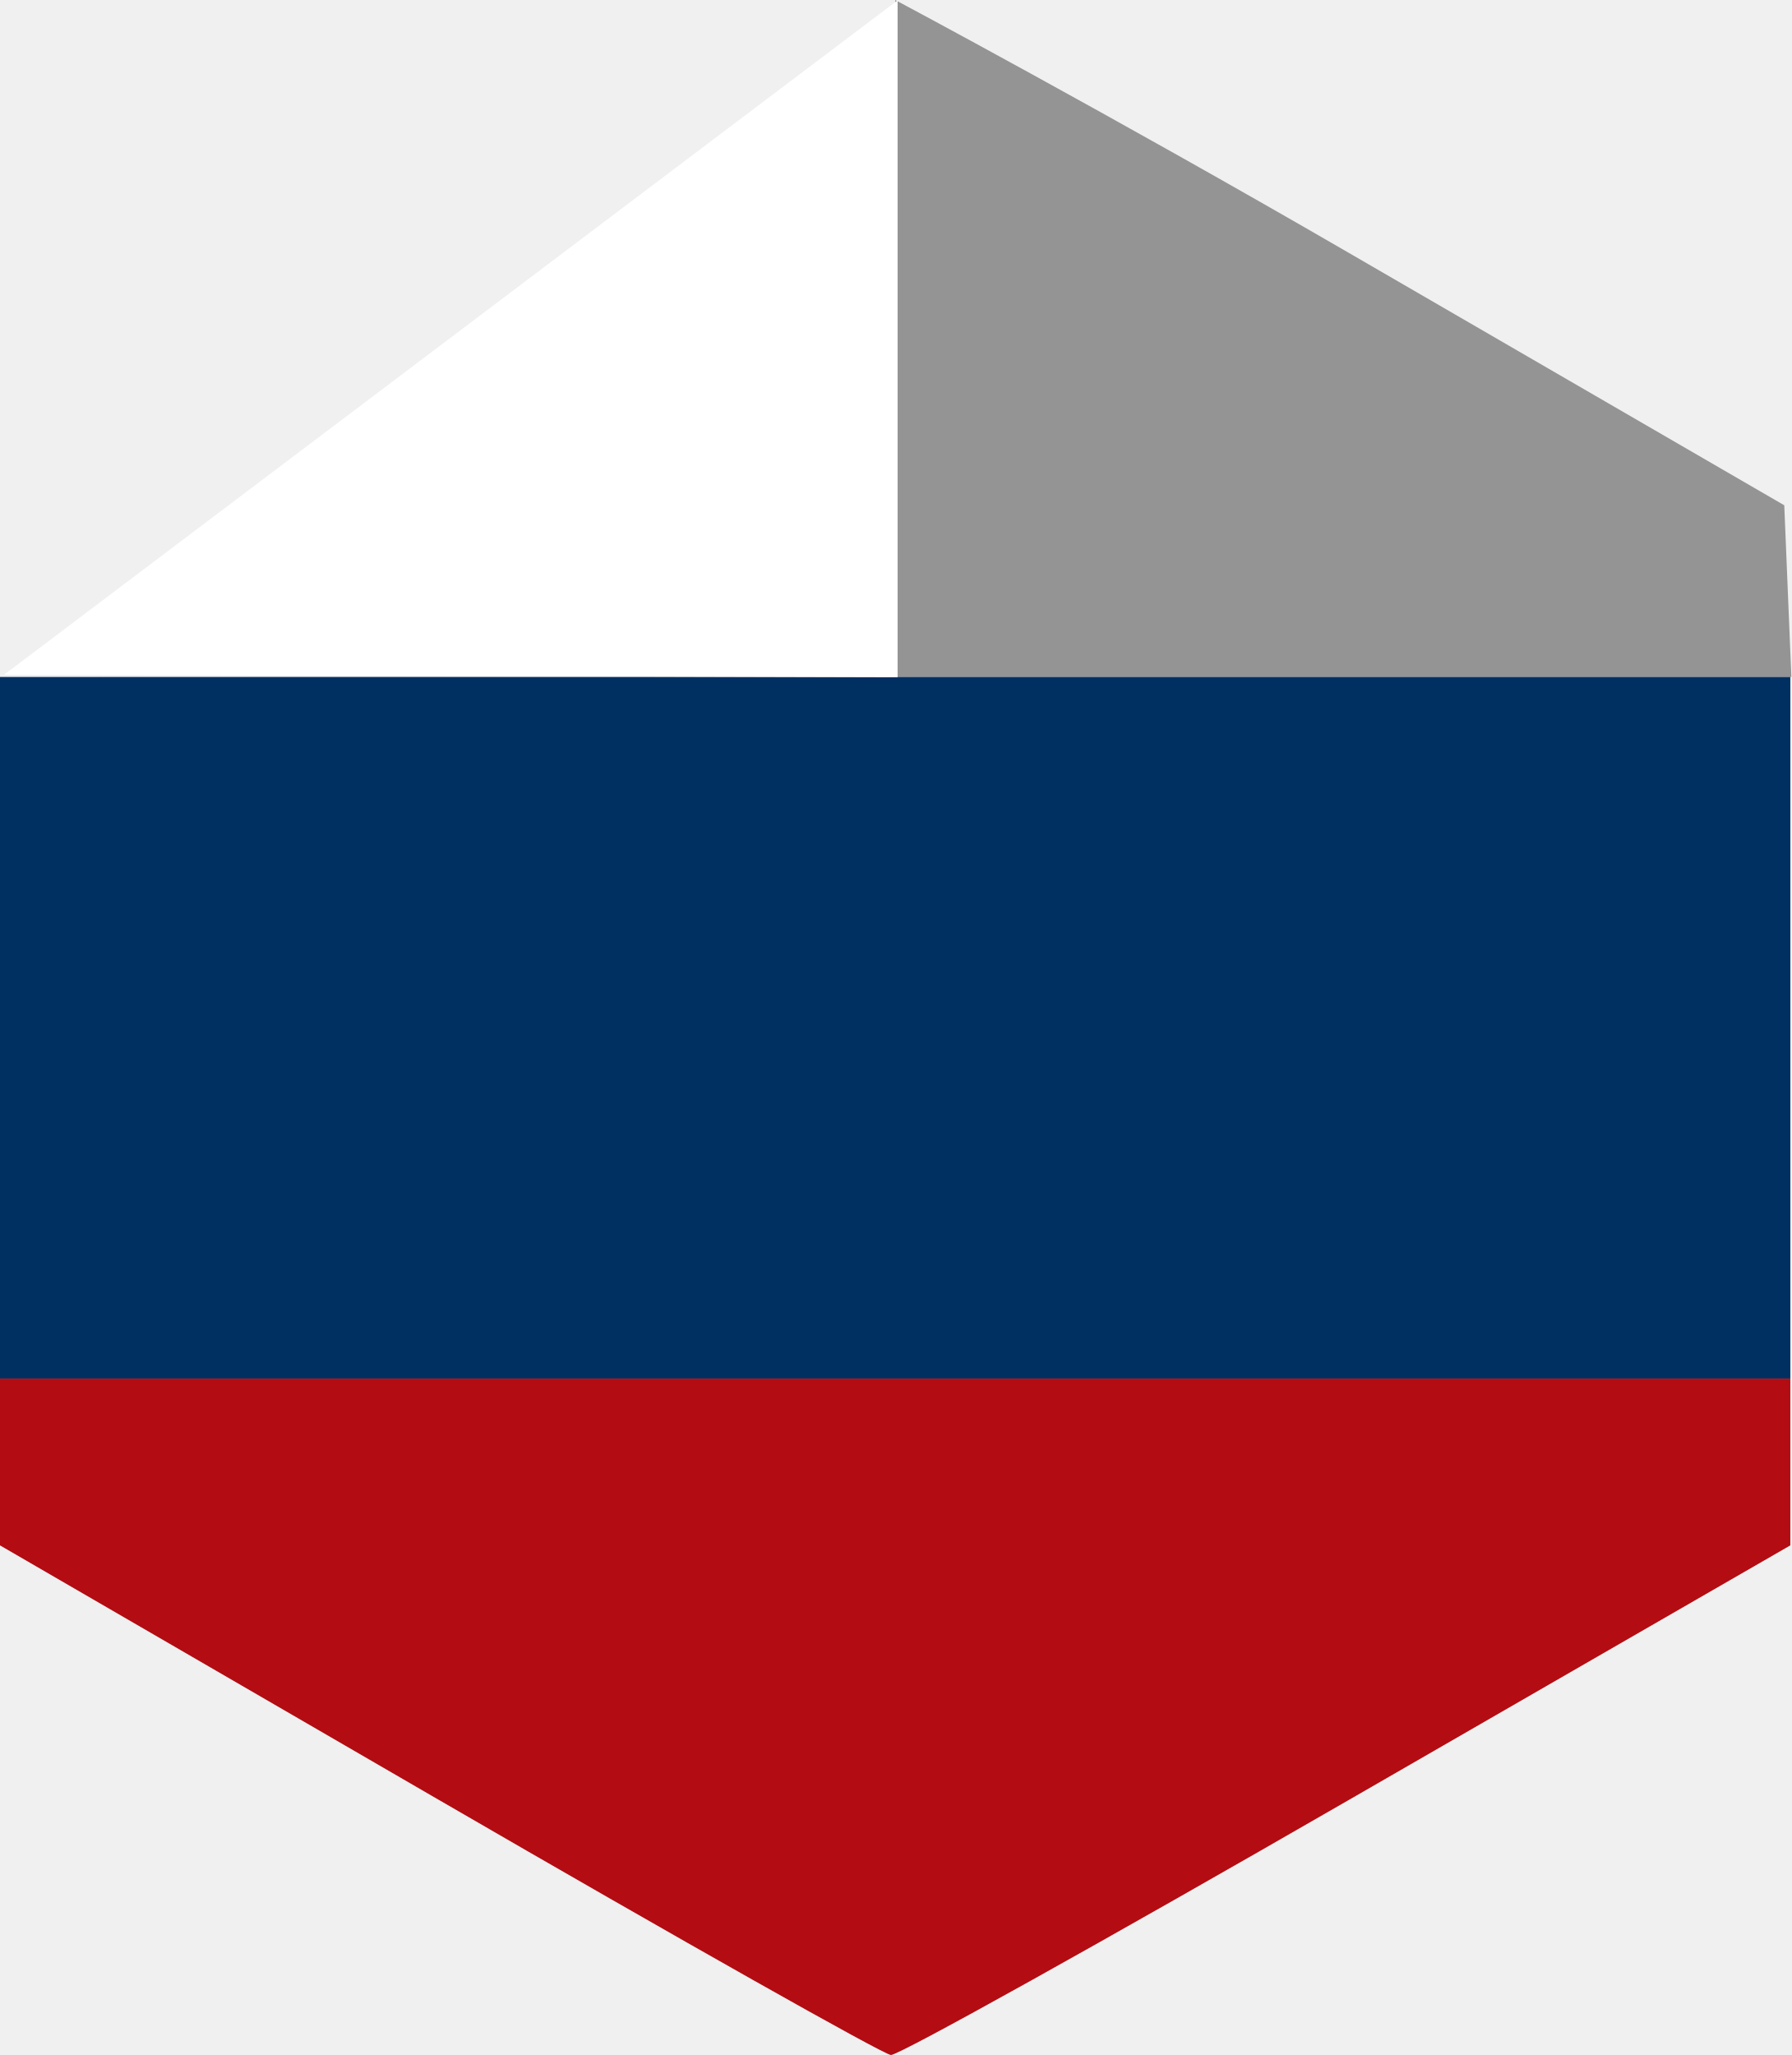
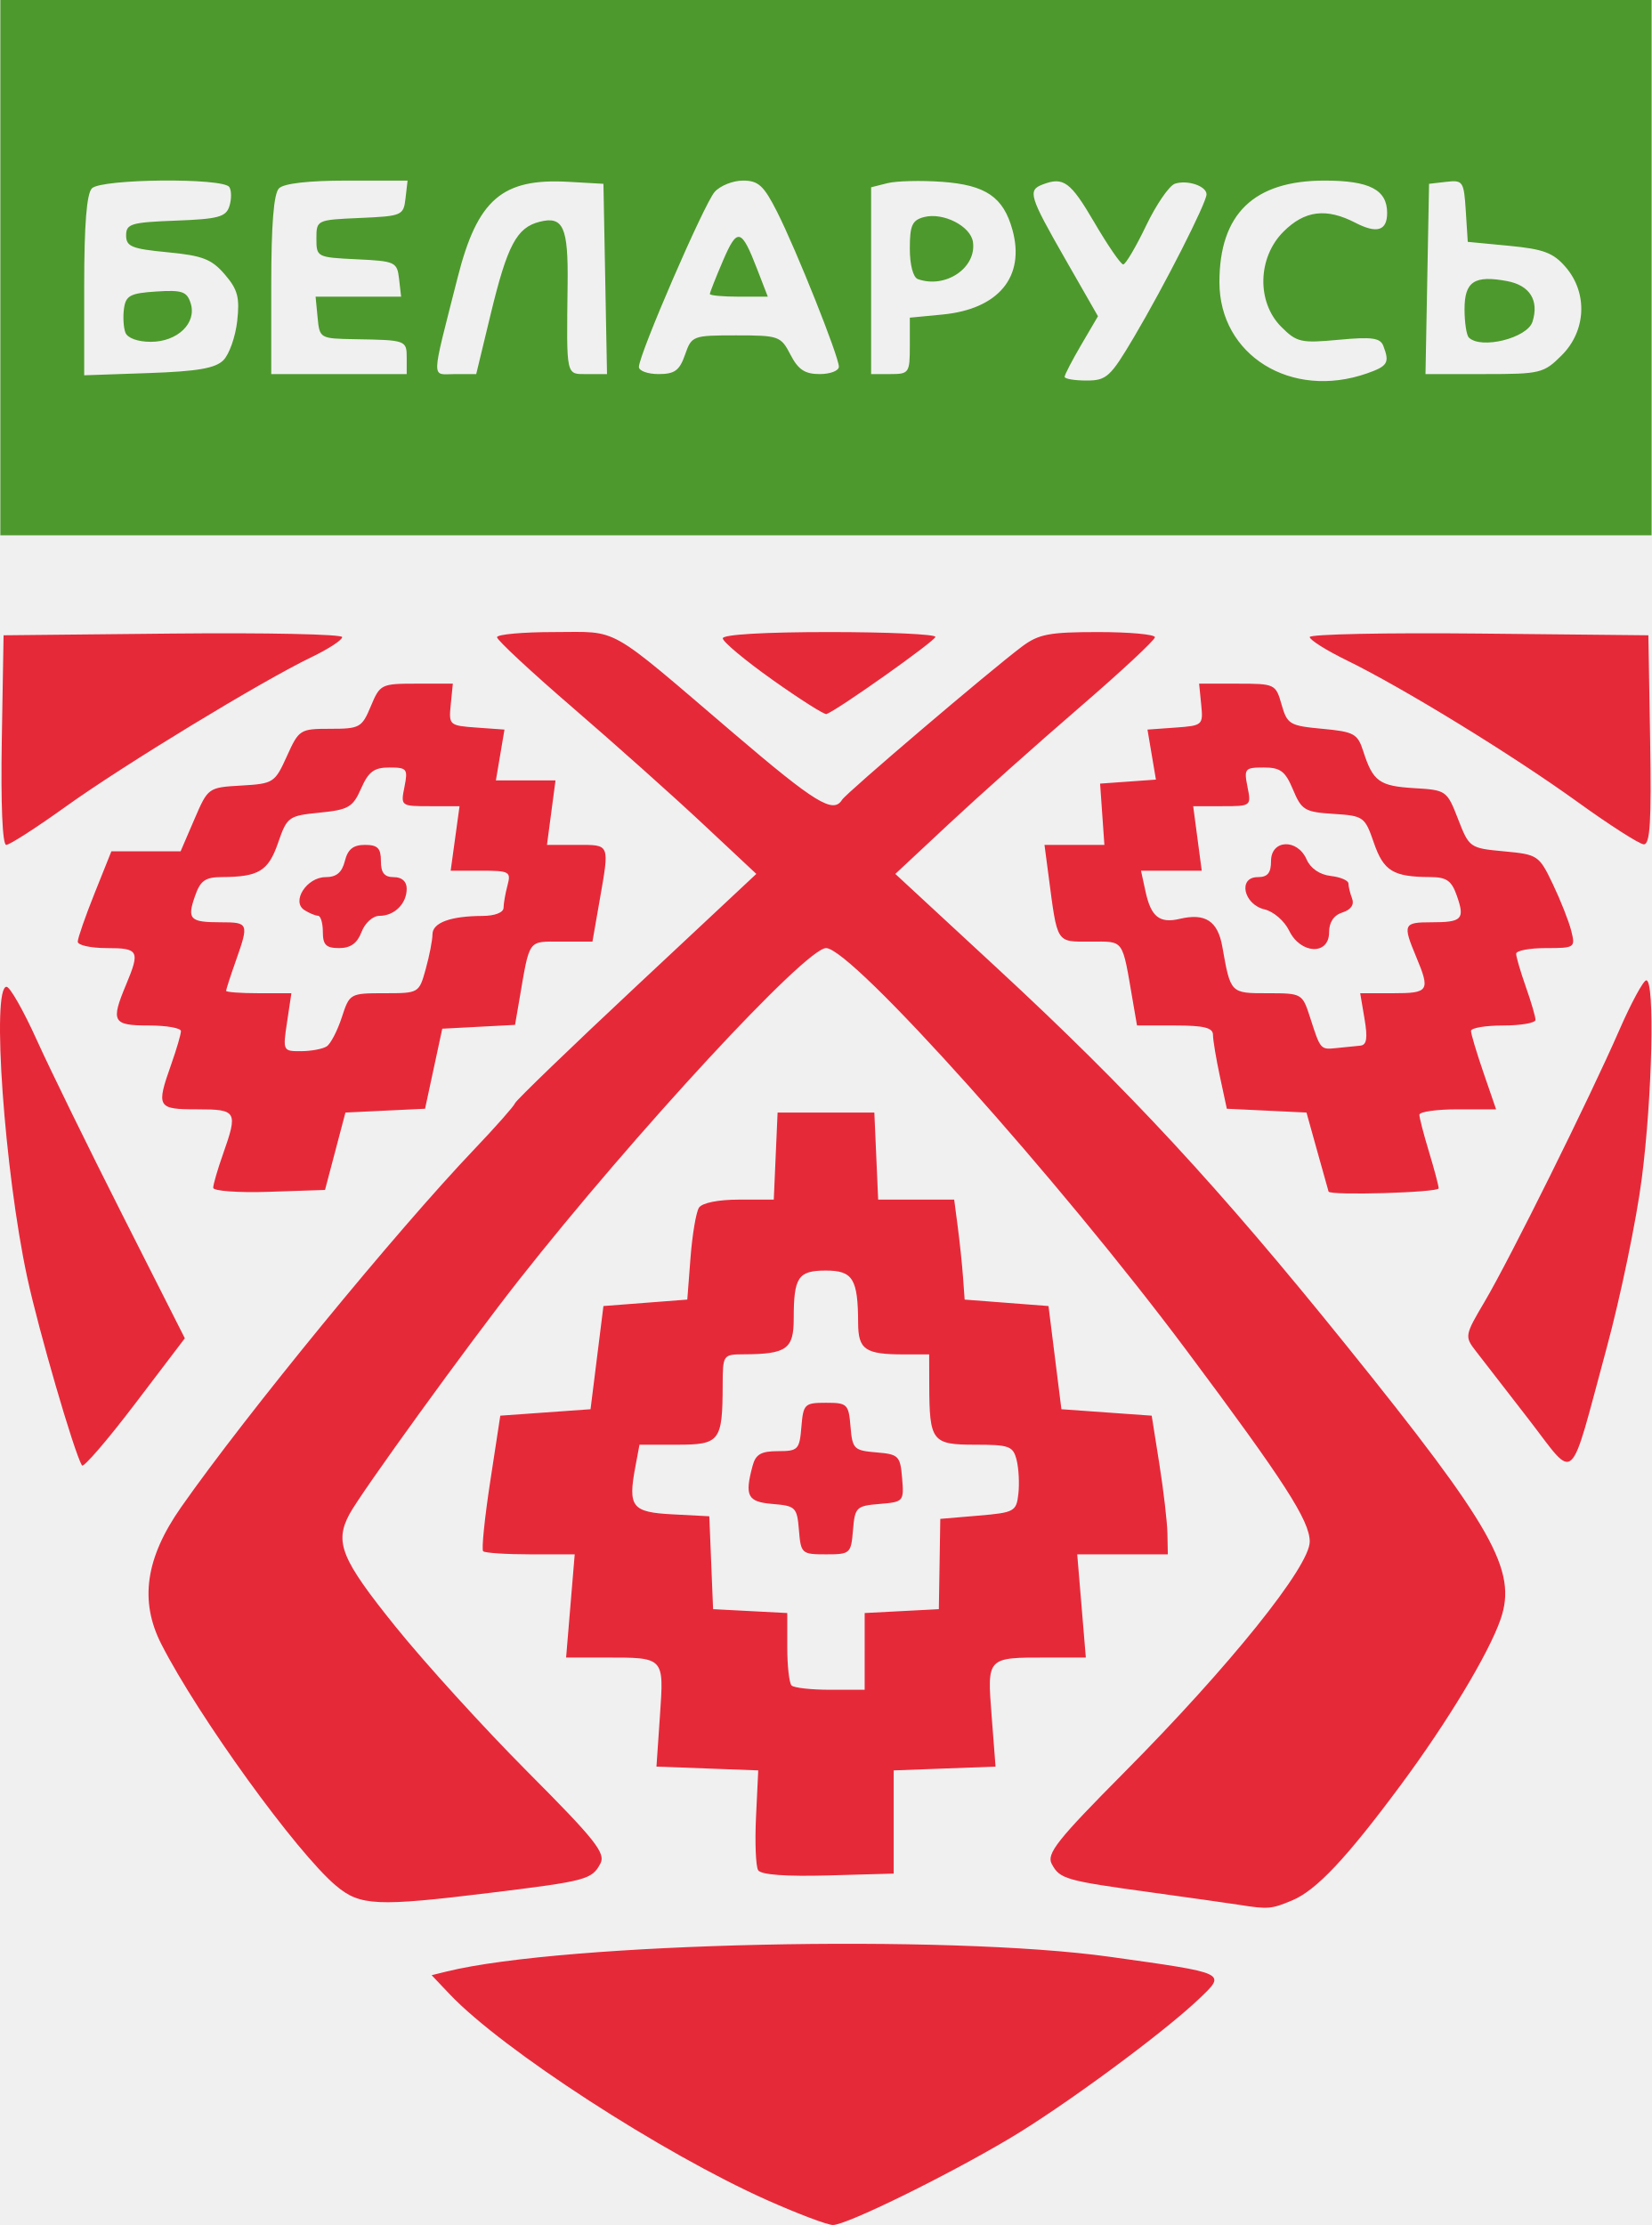
- <svg xmlns="http://www.w3.org/2000/svg" viewBox="0 0 185.11 212.356" height="212.356" width="185.11">
-   <path d="M92.51 0s22.115 11.781 46.865 26.128l45 26.085.367 8.872.368 8.872H92.5z" fill="#949494" />
-   <path d="M45.313 185.974L0 159.694v-17.238h185v17.238l-45.751 26.381c-25.163 14.51-46.397 26.336-47.188 26.28-.79-.056-21.827-11.928-46.749-26.382z" fill="#b30c12" />
-   <path d="M0 106.207v-36.25h185v72.5H0v-36.25z" fill="#003062" />
-   <path d="M.418 69.727L92.752.037v69.942z" fill="#fff" fill-rule="evenodd" />
+ <svg xmlns="http://www.w3.org/2000/svg" viewBox="0 0 256.053 344.985" height="344.985" width="256.053" version="1.1" id="svg2">
+   <defs id="defs6" />
+   <g transform="translate(-18.94656,-22)" id="g3338">
+     <path id="path3342" d="M 137.963,363.168 C 121.667,355.913 96.832,339.812 88.683,331.221 l -2.817,-2.97 2.317,-0.57 C 106.434,323.188 165.79,321.871 191,325.4 c 18.278,2.558 18.084,2.468 13.886,6.48 -5.545,5.299 -21.059,16.728 -29.503,21.733 -9.97,5.91 -25.25,13.391 -27.31,13.371 -0.865,-0.009 -5.414,-1.726 -10.11,-3.817 z M 211,317.333 c -1.375,-0.217 -7.45,-1.075 -13.5,-1.907 -13.408,-1.843 -14.245,-2.082 -15.498,-4.423 -0.846,-1.581 0.847,-3.718 11.251,-14.202 C 209.564,280.365 222,264.89 222,261.03 222,257.797 218.115,251.765 202.94,231.435 183.155,204.929 150.972,169 147.014,169 c -3.152,0 -29.695,28.691 -47.645,51.5 -7.776,9.881 -24.472,32.954 -26.249,36.273 -2.34,4.373 -1.286,6.955 7.091,17.369 4.517,5.615 13.749,15.771 20.517,22.568 10.57,10.616 12.161,12.626 11.289,14.256 -1.316,2.46 -2.187,2.691 -16.988,4.505 -17.677,2.167 -20.258,2.049 -23.997,-1.097 -6.109,-5.141 -21.329,-26.194 -27.068,-37.443 -3.417,-6.697 -2.46,-13.357 3.051,-21.228 10.08,-14.398 33.245,-42.681 45.471,-55.517 3.307,-3.473 6.147,-6.684 6.309,-7.137 0.163,-0.453 8.646,-8.637 18.852,-18.186 L 136.203,157.5 l -8.352,-7.818 C 123.258,145.382 114.213,137.305 107.75,131.733 101.287,126.161 96,121.242 96,120.801 96,120.361 99.989,120 104.865,120 c 10.231,0 7.89,-1.321 27.848,15.719 12.647,10.798 15.418,12.496 16.784,10.286 0.661,-1.069 22.918,-20.025 27.891,-23.754 2.582,-1.936 4.23,-2.25 11.806,-2.25 4.843,0 8.806,0.361 8.806,0.801 0,0.441 -5.287,5.36 -11.75,10.932 -6.463,5.572 -15.519,13.649 -20.125,17.949 l -8.375,7.818 15.875,14.693 c 20.39,18.87 34.233,33.828 53.965,58.307 22.868,28.371 26.607,34.998 24.003,42.554 -1.824,5.295 -8.246,15.955 -15.524,25.771 -8.389,11.314 -13.048,16.262 -16.787,17.827 -3.243,1.358 -3.733,1.398 -8.282,0.681 z m -74.514,-5.357 c -0.371,-0.6 -0.519,-4.328 -0.33,-8.284 L 136.5,296.5 l -7.89,-0.295 -7.89,-0.295 0.541,-7.887 C 121.887,278.893 121.987,279 112.774,279 l -6.062,0 0.667,-8 0.667,-8 -6.857,0 c -3.771,0 -7.074,-0.217 -7.339,-0.482 -0.265,-0.265 0.224,-5.103 1.088,-10.75 L 96.509,241.5 103.504,241 110.5,240.5 l 1,-8 1,-8 6.5,-0.5 6.5,-0.5 0.5,-6.5 c 0.275,-3.575 0.864,-7.062 1.309,-7.75 0.483,-0.746 2.986,-1.25 6.204,-1.25 l 5.395,0 0.296,-6.75 0.296,-6.75 7.5,0 7.5,0 0.296,6.75 0.296,6.75 5.893,0 5.893,0 0.558,4.25 c 0.307,2.337 0.672,5.825 0.811,7.75 l 0.254,3.5 6.5,0.5 6.5,0.5 1,8 1,8 7,0.5 7,0.5 1.187,7.5 c 0.653,4.125 1.215,8.963 1.25,10.75 L 200,263 l -7.023,0 -7.023,0 0.667,8 0.667,8 -6.062,0 c -9.321,0 -9.246,-0.079 -8.542,9.048 l 0.606,7.863 -7.895,0.295 L 157.5,296.5 l 0,8 0,8 -10.17,0.284 c -6.563,0.183 -10.409,-0.103 -10.844,-0.807 z M 153,278.05 l 0,-5.95 5.75,-0.3 5.75,-0.3 0.112,-7 0.112,-7 5.888,-0.5 c 5.603,-0.476 5.904,-0.639 6.216,-3.371 0.18,-1.579 0.059,-3.941 -0.269,-5.25 C 176.015,246.212 175.439,246 170.098,246 c -6.659,0 -7.059,-0.522 -7.084,-9.25 L 163,232 l -3.918,0 c -5.997,0 -7.08,-0.741 -7.095,-4.857 C 151.961,220.285 151.172,219 146.99,219 142.675,219 142,220.009 142,226.465 c 0,4.708 -1.102,5.493 -7.75,5.521 -3.207,0.013 -3.25,0.077 -3.264,4.764 -0.025,8.721 -0.428,9.25 -7.058,9.25 l -5.838,0 -0.638,3.4 c -1.176,6.271 -0.556,7.067 5.764,7.398 l 5.697,0.299 0.293,7.201 0.293,7.201 5.75,0.3 5.75,0.3 0,5.283 c 0,2.906 0.3,5.583 0.667,5.95 0.367,0.367 3.067,0.667 6,0.667 l 5.333,0 0,-5.95 z M 142.81,259.25 c -0.294,-3.546 -0.514,-3.767 -4.06,-4.06 -3.924,-0.325 -4.388,-1.208 -3.12,-5.94 0.472,-1.761 1.325,-2.25 3.926,-2.25 3.118,0 3.342,-0.231 3.633,-3.75 0.295,-3.56 0.488,-3.75 3.81,-3.75 3.313,0 3.516,0.198 3.807,3.693 0.288,3.47 0.53,3.712 4,4 3.468,0.288 3.712,0.531 4,3.993 0.3,3.61 0.228,3.693 -3.5,4 -3.611,0.298 -3.823,0.506 -4.117,4.064 -0.301,3.636 -0.429,3.75 -4.19,3.75 -3.761,0 -3.889,-0.114 -4.19,-3.75 z M 31.65,249.215 C 30.419,247.14 24.925,228.251 23.153,220 c -3.518,-16.383 -5.548,-45 -3.193,-45 0.528,0 2.638,3.712 4.688,8.25 2.05,4.537 8.053,16.8 13.341,27.25 l 9.614,19 -7.764,10.215 c -4.27,5.618 -7.955,9.893 -8.189,9.5 z m 224.268,-7.184 c -3.53,-4.561 -7.216,-9.321 -8.191,-10.579 -1.726,-2.226 -1.689,-2.429 1.381,-7.62 3.887,-6.571 16.301,-31.6 20.873,-42.083 1.859,-4.263 3.749,-7.75 4.2,-7.75 1.341,0 0.932,18.024 -0.698,30.699 -0.835,6.491 -3.298,18.368 -5.474,26.394 -5.912,21.804 -4.6,20.617 -12.091,10.939 z M 52,206.165 c 0,-0.502 0.675,-2.826 1.5,-5.165 2.364,-6.701 2.193,-7 -4,-7 -6.193,0 -6.364,-0.299 -4,-7 0.825,-2.338 1.5,-4.645 1.5,-5.126 C 47,181.393 44.75,181 42,181 36.399,181 36.086,180.432 38.5,174.654 40.685,169.424 40.46,169 35.5,169 c -2.475,0 -4.5,-0.445 -4.5,-0.989 0,-0.544 1.173,-3.919 2.606,-7.5 L 36.213,154 l 5.366,0 5.366,0 2.13,-4.951 c 2.124,-4.938 2.144,-4.952 7.278,-5.25 4.992,-0.29 5.206,-0.427 7.069,-4.549 1.874,-4.146 2.039,-4.25 6.737,-4.25 4.558,0 4.894,-0.187 6.278,-3.5 1.426,-3.412 1.604,-3.5 7.089,-3.5 l 5.626,0 -0.325,3.25 c -0.318,3.176 -0.227,3.257 4.002,3.561 l 4.328,0.311 -0.665,3.939 -0.665,3.939 4.622,0 4.622,0 -0.663,5 -0.663,5 4.629,0 c 5.201,0 5.085,-0.285 3.526,8.668 L 110.795,168 l -4.818,0 c -5.283,0 -4.861,-0.594 -6.545,9.203 l -0.637,3.703 -5.641,0.297 -5.641,0.297 -1.334,6.204 -1.334,6.204 -6.172,0.296 -6.172,0.296 -1.583,6 -1.583,6 -8.668,0.289 C 55.894,206.948 52,206.668 52,206.165 Z m 17.605,-21.93 c 0.608,-0.404 1.655,-2.422 2.328,-4.485 1.212,-3.717 1.27,-3.75 6.598,-3.75 5.36,0 5.378,-0.011 6.417,-3.75 0.573,-2.062 1.044,-4.485 1.047,-5.383 0.006,-1.806 2.797,-2.832 7.756,-2.853 1.919,-0.008 3.256,-0.526 3.264,-1.264 0.007,-0.688 0.285,-2.263 0.617,-3.5 0.563,-2.1 0.289,-2.25 -4.107,-2.25 l -4.71,0 0.688,-5 0.688,-5 -4.569,0 c -4.543,0 -4.565,-0.017 -3.969,-3 0.558,-2.79 0.394,-3 -2.345,-3 -2.362,0 -3.228,0.643 -4.375,3.25 -1.282,2.913 -1.948,3.302 -6.43,3.75 -4.83,0.483 -5.049,0.642 -6.447,4.685 -1.513,4.378 -2.99,5.277 -8.705,5.302 -2.577,0.011 -3.337,0.545 -4.168,2.929 C 47.917,164.536 48.37,165 53.167,165 c 4.336,0 4.396,0.154 2.333,6 -0.825,2.338 -1.5,4.42 -1.5,4.626 C 54,175.832 56.278,176 59.061,176 l 5.061,0 -0.675,4.5 c -0.667,4.445 -0.64,4.5 2.189,4.485 1.575,-0.008 3.361,-0.346 3.969,-0.75 z M 69,166.5 c 0,-1.375 -0.338,-2.507 -0.75,-2.515 -0.412,-0.008 -1.359,-0.401 -2.103,-0.873 C 64.066,161.793 66.499,158 69.427,158 c 1.68,0 2.537,-0.718 2.984,-2.5 0.458,-1.826 1.296,-2.5 3.108,-2.5 C 77.499,153 78,153.505 78,155.5 c 0,1.833 0.533,2.5 2,2.5 1.259,0 2,0.667 2,1.8 0,2.313 -1.899,4.2 -4.225,4.2 -1.026,0 -2.241,1.094 -2.775,2.5 -0.667,1.756 -1.702,2.5 -3.475,2.5 C 69.498,169 69,168.507 69,166.5 Z m 155.92,40.25 c -0.044,-0.138 -0.832,-2.95 -1.752,-6.25 l -1.671,-6 -6.175,-0.296 -6.175,-0.296 -1.073,-5.003 C 207.483,186.153 207,183.249 207,182.451 207,181.347 205.59,181 201.111,181 l -5.889,0 -0.645,-3.75 C 192.88,167.392 193.313,168 188,168 c -5.371,0 -5.088,0.446 -6.497,-10.25 l -0.626,-4.75 4.644,0 4.644,0 -0.333,-4.75 -0.333,-4.75 4.328,-0.311 4.328,-0.311 L 197.5,139 l -0.655,-3.877 4.328,-0.311 c 4.23,-0.304 4.32,-0.385 4.002,-3.561 l -0.325,-3.25 5.931,0 c 5.834,0 5.946,0.053 6.857,3.25 0.871,3.054 1.251,3.28 6.317,3.75 4.931,0.457 5.472,0.756 6.352,3.5 1.495,4.662 2.489,5.379 7.9,5.701 4.967,0.295 5.07,0.368 6.792,4.799 1.725,4.44 1.82,4.507 7.125,5 5.24,0.487 5.432,0.616 7.563,5.072 1.202,2.515 2.489,5.777 2.858,7.25 0.656,2.614 0.562,2.678 -3.936,2.678 -2.535,0 -4.608,0.393 -4.608,0.874 0,0.481 0.675,2.787 1.5,5.126 0.825,2.338 1.5,4.645 1.5,5.126 0,0.481 -2.25,0.874 -5,0.874 -2.75,0 -5,0.38 -5,0.843 0,0.464 0.876,3.389 1.946,6.5 l 1.946,5.657 -5.946,0 C 241.676,194 239,194.378 239,194.841 c 0,0.463 0.67,3.05 1.489,5.75 0.819,2.7 1.494,5.246 1.5,5.659 0.009,0.656 -16.861,1.15 -17.069,0.5 z m 4.918,-22.622 C 230.836,184.032 231.004,182.984 230.5,180 l -0.676,-4 5.088,0 c 5.574,0 5.801,-0.357 3.588,-5.654 C 236.394,165.306 236.528,165 240.833,165 c 4.796,0 5.249,-0.464 3.987,-4.085 -0.831,-2.383 -1.591,-2.917 -4.168,-2.929 -5.716,-0.025 -7.192,-0.924 -8.705,-5.302 -1.403,-4.059 -1.592,-4.194 -6.272,-4.493 -4.441,-0.283 -4.94,-0.582 -6.263,-3.75 C 218.209,141.565 217.462,141 214.862,141 c -2.924,0 -3.075,0.181 -2.512,3 0.596,2.979 0.568,3 -3.909,3 l -4.509,0 0.663,5 0.663,5 -4.708,0 -4.708,0 0.705,3.25 c 0.846,3.899 2.169,4.955 5.289,4.22 3.977,-0.937 5.906,0.321 6.613,4.315 1.287,7.265 1.239,7.216 7.041,7.216 5.306,0 5.366,0.034 6.564,3.75 1.632,5.062 1.588,5.012 4.172,4.742 1.251,-0.13 2.877,-0.294 3.613,-0.365 z M 218.805,166.292 C 218.087,164.803 216.375,163.322 215,163.001 211.739,162.24 210.832,158 213.93,158 215.471,158 216,157.361 216,155.5 c 0,-3.333 4.079,-3.518 5.513,-0.25 0.61,1.391 2.037,2.371 3.737,2.566 1.512,0.174 2.75,0.7 2.75,1.168 0,0.468 0.258,1.523 0.572,2.343 0.362,0.942 -0.191,1.734 -1.5,2.149 -1.348,0.428 -2.072,1.508 -2.072,3.09 0,3.585 -4.43,3.389 -6.195,-0.275 z M 19.225,136.75 19.5,120.5 45.75,120.233 c 14.438,-0.147 26.25,0.101 26.25,0.551 0,0.45 -2.138,1.845 -4.75,3.101 -7.738,3.721 -29.118,16.721 -38.064,23.144 C 24.613,150.314 20.439,153 19.911,153 c -0.586,0 -0.853,-6.339 -0.686,-16.25 z M 263.5,146.327 c -10.075,-7.273 -27.037,-17.68 -35.75,-21.936 -3.163,-1.544 -5.75,-3.172 -5.75,-3.616 0,-0.445 11.812,-0.688 26.25,-0.542 l 26.25,0.267 0.275,16.25 c 0.214,12.681 -0.005,16.231 -1,16.162 -0.701,-0.048 -5.325,-3.012 -10.275,-6.585 z M 138.75,127.437 C 134.488,124.415 131,121.505 131,120.971 131,120.382 137.493,120 147.5,120 c 9.075,0 16.485,0.338 16.466,0.75 -0.028,0.626 -15.079,11.291 -16.887,11.966 -0.318,0.119 -4.066,-2.257 -8.329,-5.279 z" style="fill:#e62939" />
+     <path id="path3340" d="m 19,63.5 0,-41.5 128,0 128,0 0,41.5 0,41.5 -128,0 -128,0 0,-41.5 z M 194.764,74.25 C 199.472,66.29 206,53.439 206,52.132 c 0,-1.283 -2.961,-2.282 -4.891,-1.65 -0.885,0.29 -2.903,3.225 -4.484,6.523 C 195.044,60.302 193.45,63 193.083,63 c -0.367,0 -2.379,-2.925 -4.47,-6.5 -3.712,-6.346 -4.79,-7.137 -8.031,-5.893 -2.34,0.898 -2.06,1.82 3.503,11.541 l 5.085,8.886 -2.585,4.411 C 185.163,77.871 184,80.114 184,80.428 184,80.743 185.524,81 187.386,81 c 3.119,0 3.7,-0.532 7.378,-6.75 z m 36.087,5.652 c 3.25,-1.133 3.564,-1.658 2.56,-4.274 -0.479,-1.248 -1.774,-1.425 -6.909,-0.946 -5.859,0.547 -6.509,0.401 -8.911,-2.001 -3.838,-3.838 -3.683,-10.743 0.332,-14.759 3.3,-3.3 6.646,-3.714 11.156,-1.382 C 232.424,58.27 234,57.781 234,55.012 234,51.415 231.262,50 224.297,50 213.341,50 208,55.163 208,65.753 c 0,11.343 11.13,18.235 22.851,14.149 z M 53.578,77.853 c 0.905,-0.906 1.869,-3.636 2.143,-6.067 0.413,-3.665 0.084,-4.901 -1.926,-7.238 C 51.756,62.178 50.348,61.632 44.935,61.115 39.372,60.583 38.5,60.229 38.5,58.5 c 0,-1.802 0.764,-2.029 7.696,-2.291 6.608,-0.25 7.783,-0.567 8.315,-2.241 0.34,-1.072 0.338,-2.404 -0.005,-2.959 C 53.597,49.539 34.691,49.709 33.2,51.2 32.382,52.018 32,56.821 32,66.294 l 0,13.894 9.966,-0.344 c 7.586,-0.262 10.359,-0.737 11.611,-1.991 z M 38.39,73.573 c -0.301,-0.785 -0.4,-2.473 -0.219,-3.75 0.283,-1.998 0.981,-2.365 4.995,-2.624 4.018,-0.26 4.76,-0.006 5.34,1.822 C 49.482,72.093 46.472,75 42.314,75 40.311,75 38.714,74.419 38.39,73.573 Z M 82,77.5 C 82,74.754 81.917,74.724 74,74.592 68.548,74.501 68.497,74.472 68.187,71.25 L 67.873,68 l 6.63,0 6.63,0 -0.316,-2.75 C 80.513,62.614 80.24,62.488 74.25,62.202 68.085,61.909 68,61.865 68,58.998 68,56.105 68.033,56.09 74.75,55.796 81.286,55.509 81.51,55.413 81.816,52.75 L 82.133,50 72.766,50 C 66.815,50 62.963,50.437 62.2,51.2 61.383,52.017 61,56.8 61,66.2 l 0,13.8 10.5,0 10.5,0 0,-2.5 z m 13.009,-6.75 c 2.593,-10.744 4.038,-13.473 7.611,-14.369 3.647,-0.915 4.431,0.827 4.327,9.619 -0.172,14.626 -0.31,14 3.08,14 l 3.027,0 L 112.777,65.25 112.5,50.5 107.096,50.192 C 96.794,49.606 92.965,52.912 89.892,65.047 85.718,81.523 85.759,80 89.493,80 l 3.283,0 2.232,-9.25 z M 125.15,77 c 1.025,-2.941 1.181,-3 7.922,-3 6.629,0 6.932,0.108 8.428,3 1.196,2.313 2.232,3 4.526,3 C 147.662,80 149,79.486 149,78.858 149,77.274 142.382,60.688 139.411,54.825 137.358,50.772 136.514,50 134.138,50 c -1.555,0 -3.531,0.787 -4.389,1.75 C 128.123,53.572 118,76.962 118,78.895 118,79.503 119.373,80 121.052,80 c 2.492,0 3.244,-0.55 4.098,-3 z M 129,67.583 c 0,-0.229 0.916,-2.554 2.035,-5.165 2.226,-5.194 2.845,-5.038 5.306,1.332 l 1.642,4.25 -4.492,0 C 131.021,68 129,67.812 129,67.583 Z m 31,8.044 0,-4.373 5.074,-0.488 c 8.688,-0.835 12.841,-5.867 10.836,-13.128 -1.406,-5.094 -4.135,-6.955 -10.912,-7.446 -3.259,-0.236 -7.067,-0.142 -8.463,0.208 L 154,51.038 154,65.519 154,80 l 3,0 c 2.876,0 3,-0.181 3,-4.373 z m 1.25,-10.35 C 160.513,65.015 160,63.07 160,60.533 c 0,-3.589 0.364,-4.395 2.2,-4.875 2.965,-0.775 7.233,1.395 7.588,3.859 0.579,4.019 -4.254,7.28 -8.538,5.76 z m 99.827,11.8 c 3.788,-3.788 4.049,-9.656 0.608,-13.656 -1.916,-2.227 -3.424,-2.797 -8.75,-3.306 L 246.5,59.5 246.193,54.689 c -0.292,-4.571 -0.441,-4.795 -3,-4.5 L 240.5,50.5 240.223,65.25 239.947,80 l 9.104,0 c 8.729,0 9.224,-0.12 12.027,-2.923 z m -14.41,-2.744 C 246.3,73.967 246,71.99 246,69.94 c 0,-4.298 1.529,-5.307 6.6,-4.356 3.528,0.662 4.985,2.997 3.934,6.307 -0.805,2.537 -7.993,4.316 -9.868,2.441 z" style="fill:#4e992d" />
+   </g>
</svg>
